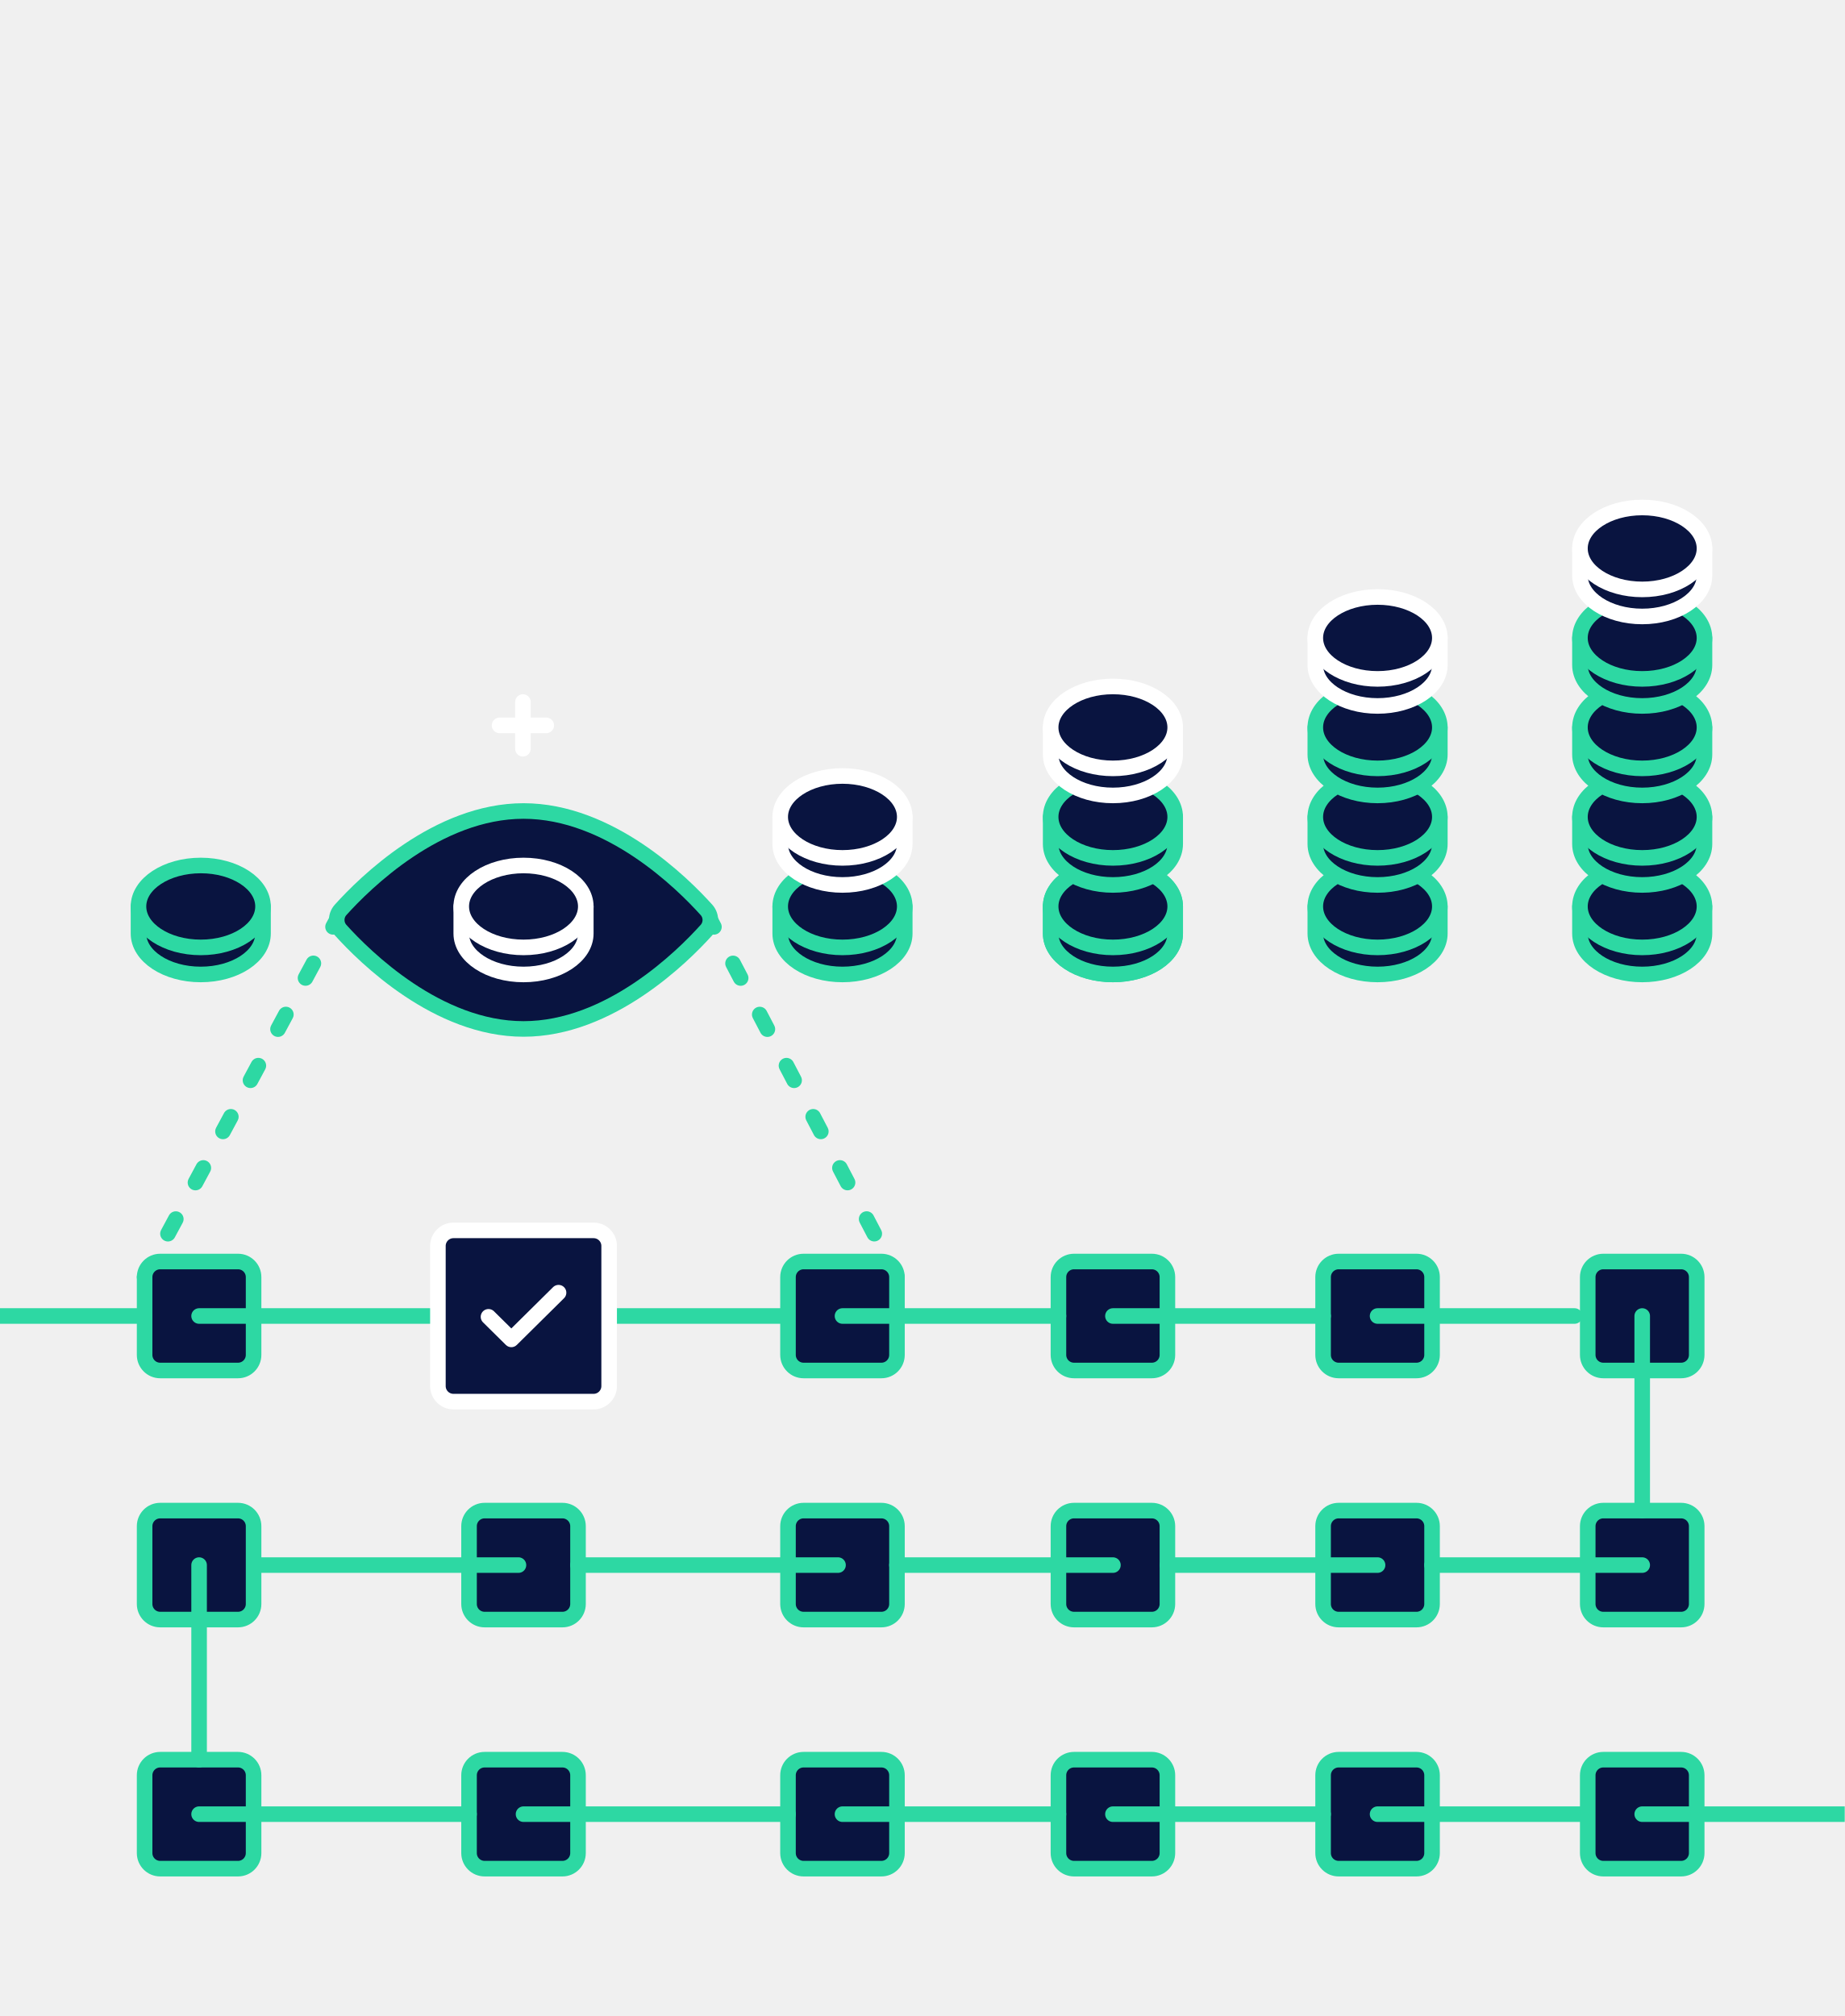
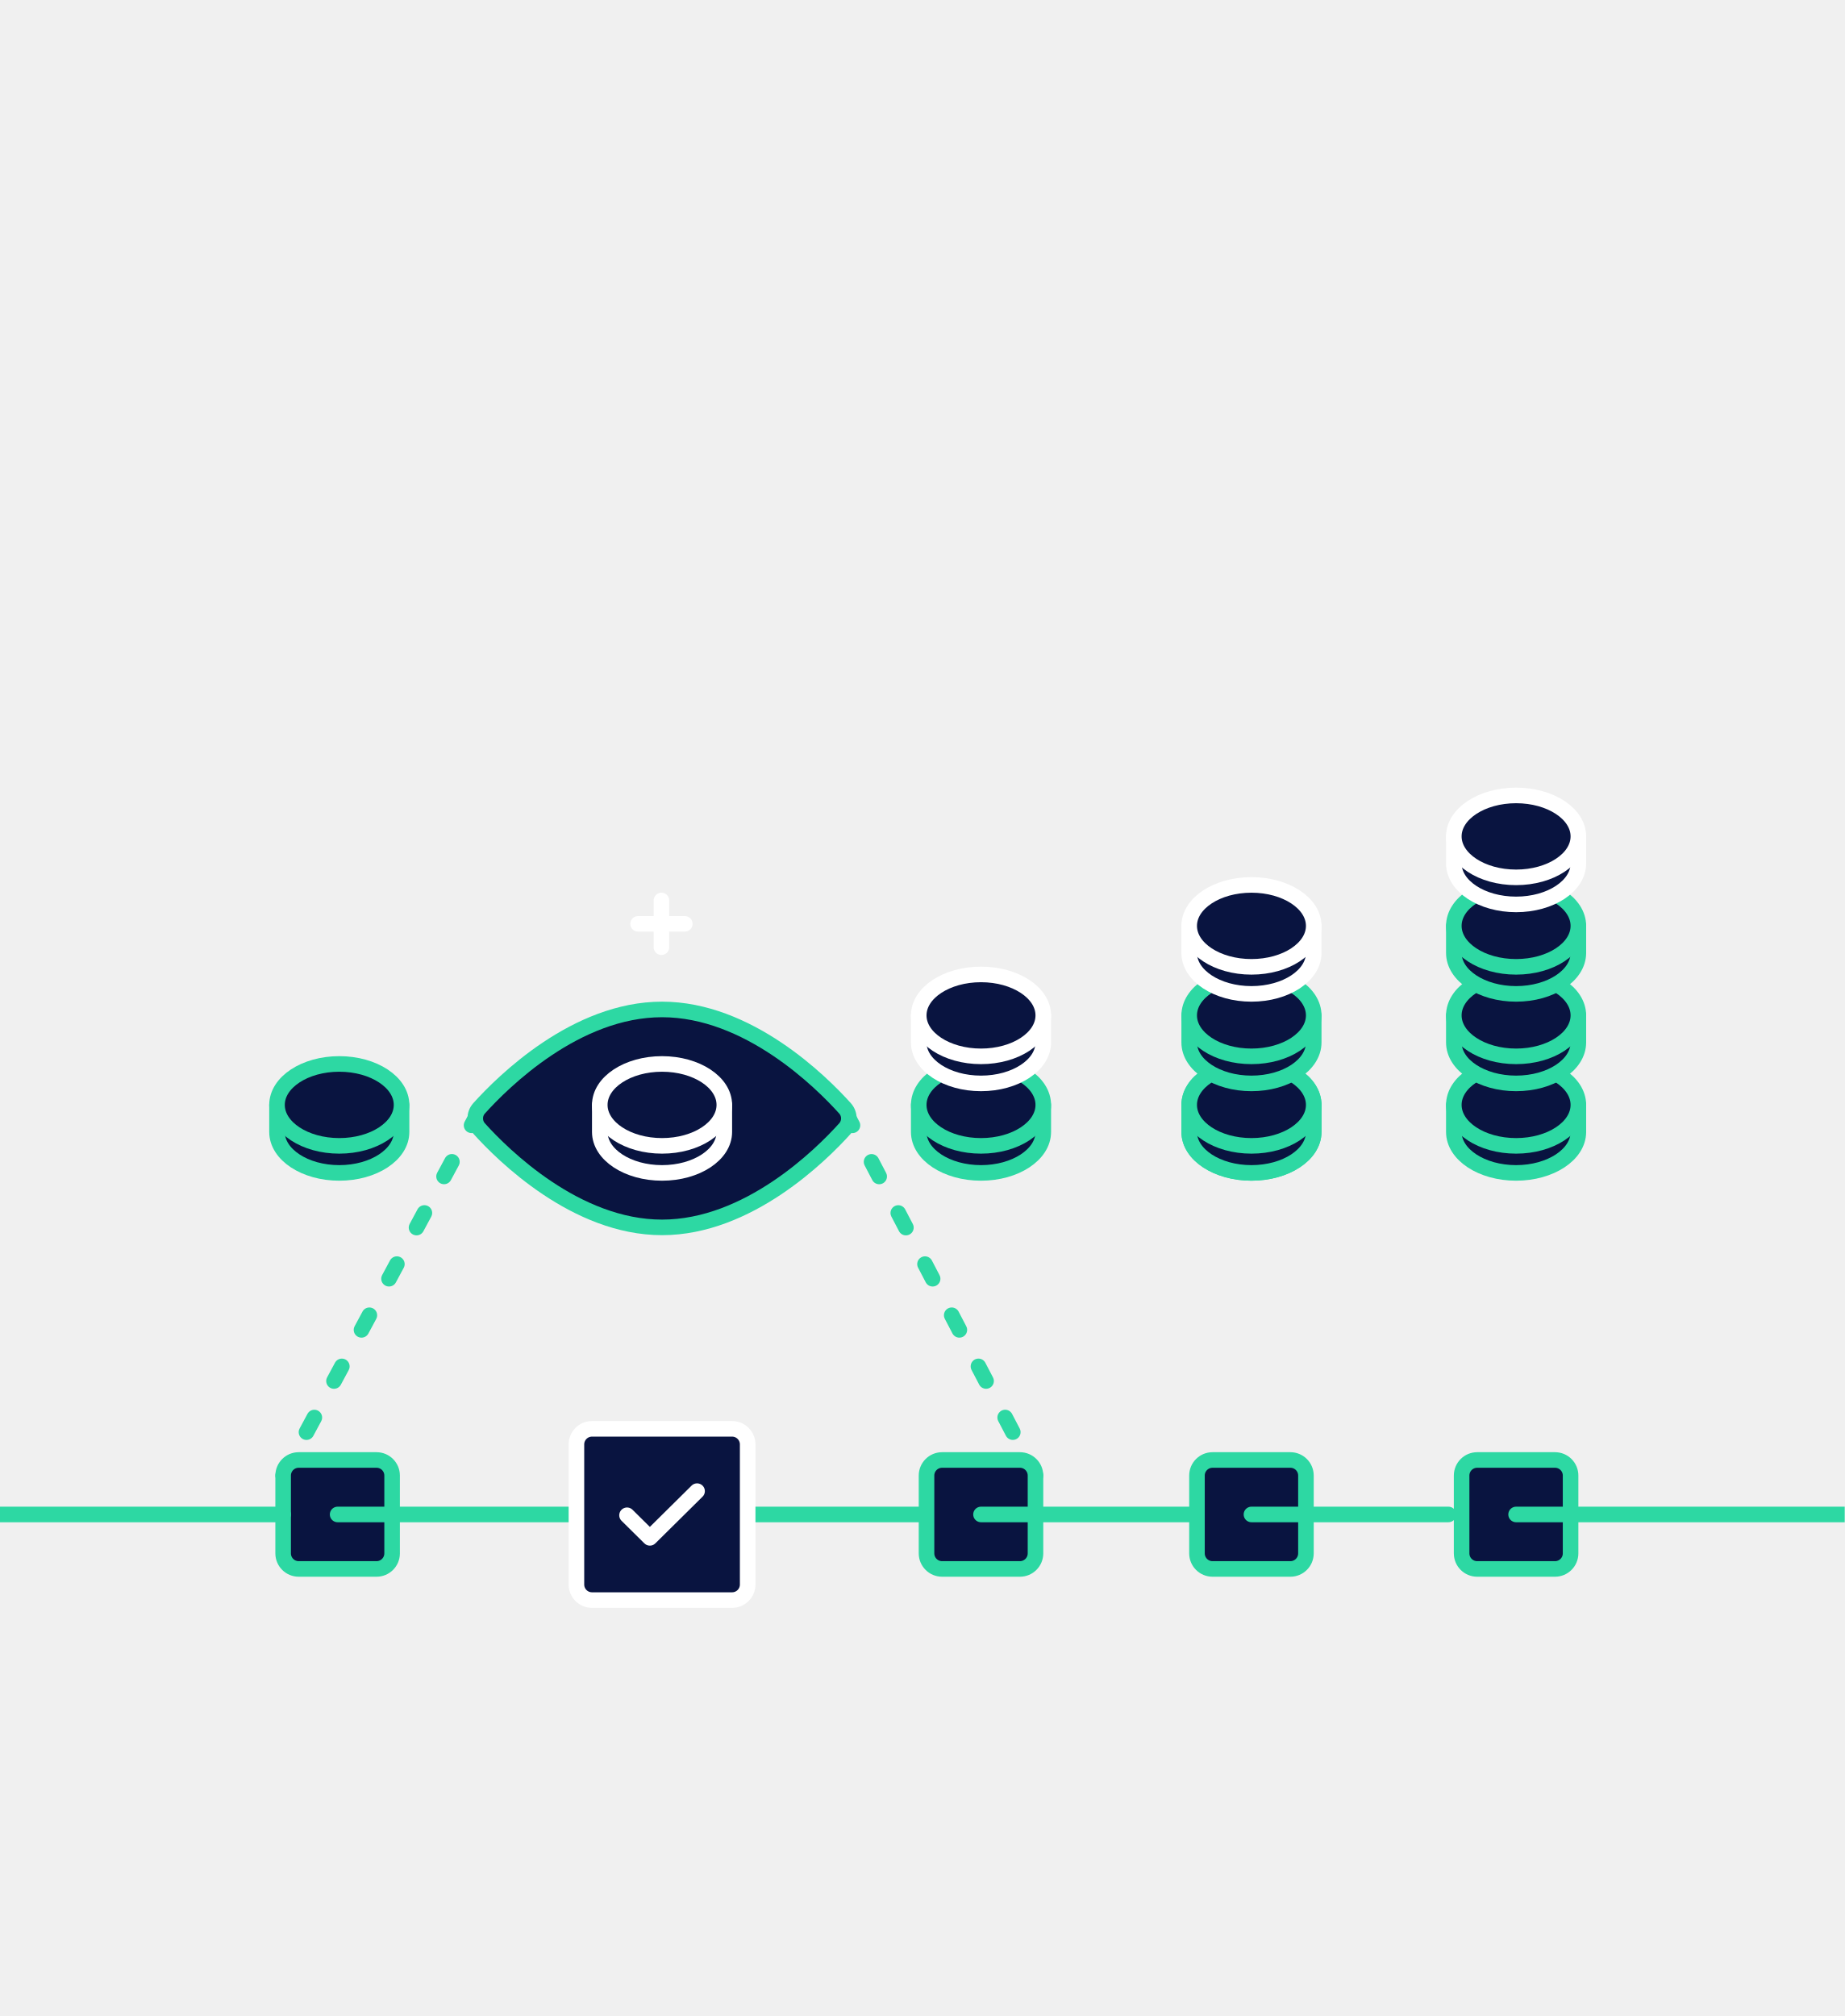
<svg xmlns="http://www.w3.org/2000/svg" width="237" height="259" viewBox="0 0 237 259">
  <defs>
    <style>.a,.d,.e,.f,.g,.h,.i,.j,.k,.l{fill:none;}.b{clip-path:url(#a);}.c{fill:#091440;}.d,.e,.f,.g,.h,.i{stroke:#2dd8a3;}.d,.f,.g,.h,.i,.j,.l{stroke-linejoin:round;}.d,.e,.f,.g,.h,.i,.j,.k,.l{stroke-width:2px;}.e,.k{stroke-miterlimit:10;}.f,.g,.h,.i,.l{stroke-linecap:round;}.g{stroke-dasharray:2.132 5.329;}.h{stroke-dasharray:1.957 4.894;}.i{stroke-dasharray:2.118 5.294;}.j,.k,.l{stroke:#fff;}</style>
    <clipPath id="a">
-       <rect class="a" width="237" height="259" rx="7" transform="translate(851.954 32.926)" />
+       <path class="a" d="M7,0H230a7,7,0,0,1,7,7V252a7,7,0,0,1-7,7H7a7,7,0,0,1-7-7V7A7,7,0,0,1,7,0Z" transform="translate(6.795 2)" />
    </clipPath>
  </defs>
-   <g transform="translate(-851.954 -32.926)">
+   <g transform="translate(-6.795 -2)">
    <g class="b">
-       <path class="c" d="M885.746,152.855c0,2.906-3.582,5.262-8,5.262s-8-2.356-8-5.262v-3.476h16Z" />
-       <path class="d" d="M885.746,152.855c0,2.906-3.582,5.262-8,5.262s-8-2.356-8-5.262v-3.476h16Z" />
-       <path class="c" d="M885.746,149.379c0,2.906-3.582,5.262-8,5.262s-8-2.356-8-5.262,3.582-5.262,8-5.262,8,2.356,8,5.262" />
-       <ellipse class="e" cx="8" cy="5.262" rx="8" ry="5.262" transform="translate(869.746 144.117)" />
-       <line class="c" x1="22.791" transform="translate(930.401 201.996)" />
-       <line class="f" x1="22.791" transform="translate(930.401 201.996)" />
-       <path class="c" d="M999.938,209h-10a2,2,0,0,1-2-2V197a2,2,0,0,1,2-2h10a2,2,0,0,1,2,2v10a2,2,0,0,1-2,2" />
-       <rect class="e" width="14" height="14" rx="2" transform="translate(987.938 194.996)" />
-       <line class="f" y1="0.881" x2="0.474" transform="translate(870.533 196.115)" />
-       <line class="g" y1="37.077" x2="19.946" transform="translate(873.532 154.345)" />
-       <path class="f" d="M894.74,152l.474-.881h1" />
-       <line class="h" x2="38.66" transform="translate(901.108 151.117)" />
-       <path class="f" d="M942.214,151.117h1l.463.886" />
-       <line class="i" x2="19.373" y2="37.068" transform="translate(946.13 156.696)" />
-       <line class="f" x2="0.463" y2="0.886" transform="translate(966.729 196.11)" />
-       <path class="c" d="M882.533,209h-10a2,2,0,0,1-2-2V197a2,2,0,0,1,2-2h10a2,2,0,0,1,2,2v10a2,2,0,0,1-2,2" />
-       <rect class="e" width="14" height="14" rx="2" transform="translate(870.533 194.996)" />
-       <path class="c" d="M965.192,209h-10a2,2,0,0,1-2-2V197a2,2,0,0,1,2-2h10a2,2,0,0,1,2,2v10a2,2,0,0,1-2,2" />
-       <rect class="e" width="14" height="14" rx="2" transform="translate(953.192 194.996)" />
-       <path class="c" d="M1033.938,209h-10a2,2,0,0,1-2-2V197a2,2,0,0,1,2-2h10a2,2,0,0,1,2,2v10a2,2,0,0,1-2,2" />
-       <rect class="e" width="14" height="14" rx="2" transform="translate(1021.938 194.996)" />
-       <line class="c" x1="29.681" transform="translate(877.533 201.996)" />
-       <line class="f" x1="29.681" transform="translate(877.533 201.996)" />
-       <line class="c" x1="29.681" transform="translate(840.852 201.996)" />
-       <line class="f" x1="29.681" transform="translate(840.852 201.996)" />
-       <line class="c" x1="27" transform="translate(994.938 201.996)" />
-       <line class="f" x1="27" transform="translate(994.938 201.996)" />
-       <line class="c" x1="25.309" transform="translate(1028.938 201.996)" />
-       <line class="f" x1="25.309" transform="translate(1028.938 201.996)" />
-       <line class="c" x1="27.746" transform="translate(960.192 201.996)" />
-       <line class="f" x1="27.746" transform="translate(960.192 201.996)" />
-       <path class="c" d="M942.728,149.832a1.94,1.94,0,0,1,0,2.57c-3.11,3.461-12.461,12.715-23.514,12.715s-20.4-9.254-23.513-12.715a1.94,1.94,0,0,1,0-2.57c3.11-3.46,12.461-12.715,23.513-12.715s20.4,9.255,23.514,12.715" />
-       <path class="d" d="M942.728,149.832a1.94,1.94,0,0,1,0,2.57c-3.11,3.461-12.461,12.715-23.514,12.715s-20.4-9.254-23.513-12.715a1.94,1.94,0,0,1,0-2.57c3.11-3.46,12.461-12.715,23.513-12.715S939.618,146.372,942.728,149.832Z" />
-       <path class="c" d="M927.214,152.855c0,2.906-3.582,5.262-8,5.262s-8-2.356-8-5.262v-3.476h16Z" />
-       <path class="j" d="M927.214,152.855c0,2.906-3.582,5.262-8,5.262s-8-2.356-8-5.262v-3.476h16Z" />
-       <path class="c" d="M927.214,149.379c0,2.906-3.582,5.262-8,5.262s-8-2.356-8-5.262,3.582-5.262,8-5.262,8,2.356,8,5.262" />
-       <ellipse class="k" cx="8" cy="5.262" rx="8" ry="5.262" transform="translate(911.214 144.117)" />
-       <path class="c" d="M968.192,152.855c0,2.906-3.582,5.262-8,5.262s-8-2.356-8-5.262v-3.476h16Z" />
-       <path class="d" d="M968.192,152.855c0,2.906-3.582,5.262-8,5.262s-8-2.356-8-5.262v-3.476h16Z" />
-       <path class="c" d="M968.192,149.379c0,2.906-3.582,5.262-8,5.262s-8-2.356-8-5.262,3.582-5.262,8-5.262,8,2.356,8,5.262" />
-       <ellipse class="e" cx="8" cy="5.262" rx="8" ry="5.262" transform="translate(952.192 144.117)" />
-       <path class="c" d="M1002.938,152.855c0,2.906-3.582,5.262-8,5.262s-8-2.356-8-5.262v-3.476h16Z" />
-       <path class="d" d="M1002.938,152.855c0,2.906-3.582,5.262-8,5.262s-8-2.356-8-5.262v-3.476h16Z" />
-       <path class="c" d="M1002.938,149.379c0,2.906-3.582,5.262-8,5.262s-8-2.356-8-5.262,3.582-5.262,8-5.262,8,2.356,8,5.262" />
-       <ellipse class="e" cx="8" cy="5.262" rx="8" ry="5.262" transform="translate(986.938 144.117)" />
-       <path class="c" d="M1002.938,152.855c0,2.906-3.582,5.262-8,5.262s-8-2.356-8-5.262v-3.476h16Z" />
-       <path class="d" d="M1002.938,152.855c0,2.906-3.582,5.262-8,5.262s-8-2.356-8-5.262v-3.476h16Z" />
-       <path class="c" d="M1002.938,149.379c0,2.906-3.582,5.262-8,5.262s-8-2.356-8-5.262,3.582-5.262,8-5.262,8,2.356,8,5.262" />
-       <ellipse class="e" cx="8" cy="5.262" rx="8" ry="5.262" transform="translate(986.938 144.117)" />
-       <path class="c" d="M1002.938,141.355c0,2.906-3.582,5.262-8,5.262s-8-2.356-8-5.262v-3.476h16Z" />
-       <path class="d" d="M1002.938,141.355c0,2.906-3.582,5.262-8,5.262s-8-2.356-8-5.262v-3.476h16Z" />
-       <path class="c" d="M1002.938,137.879c0,2.906-3.582,5.262-8,5.262s-8-2.356-8-5.262,3.582-5.262,8-5.262,8,2.356,8,5.262" />
-       <ellipse class="e" cx="8" cy="5.262" rx="8" ry="5.262" transform="translate(986.938 132.617)" />
-       <path class="c" d="M1002.938,129.855c0,2.906-3.582,5.262-8,5.262s-8-2.356-8-5.262v-3.476h16Z" />
-       <path class="j" d="M1002.938,129.855c0,2.906-3.582,5.262-8,5.262s-8-2.356-8-5.262v-3.476h16Z" />
-       <path class="c" d="M1002.938,126.379c0,2.906-3.582,5.262-8,5.262s-8-2.356-8-5.262,3.582-5.262,8-5.262,8,2.356,8,5.262" />
-       <ellipse class="k" cx="8" cy="5.262" rx="8" ry="5.262" transform="translate(986.938 121.117)" />
-       <path class="c" d="M1036.938,152.855c0,2.906-3.582,5.262-8,5.262s-8-2.356-8-5.262v-3.476h16Z" />
-       <path class="d" d="M1036.938,152.855c0,2.906-3.582,5.262-8,5.262s-8-2.356-8-5.262v-3.476h16Z" />
-       <path class="c" d="M1036.938,149.379c0,2.906-3.582,5.262-8,5.262s-8-2.356-8-5.262,3.582-5.262,8-5.262,8,2.356,8,5.262" />
-       <ellipse class="e" cx="8" cy="5.262" rx="8" ry="5.262" transform="translate(1020.938 144.117)" />
-       <path class="c" d="M1036.938,141.355c0,2.906-3.582,5.262-8,5.262s-8-2.356-8-5.262v-3.476h16Z" />
-       <path class="d" d="M1036.938,141.355c0,2.906-3.582,5.262-8,5.262s-8-2.356-8-5.262v-3.476h16Z" />
-       <path class="c" d="M1036.938,137.879c0,2.906-3.582,5.262-8,5.262s-8-2.356-8-5.262,3.582-5.262,8-5.262,8,2.356,8,5.262" />
-       <ellipse class="e" cx="8" cy="5.262" rx="8" ry="5.262" transform="translate(1020.938 132.617)" />
-       <path class="c" d="M1036.938,129.855c0,2.906-3.582,5.262-8,5.262s-8-2.356-8-5.262v-3.476h16Z" />
-       <path class="d" d="M1036.938,129.855c0,2.906-3.582,5.262-8,5.262s-8-2.356-8-5.262v-3.476h16Z" />
-       <path class="c" d="M1036.938,126.379c0,2.906-3.582,5.262-8,5.262s-8-2.356-8-5.262,3.582-5.262,8-5.262,8,2.356,8,5.262" />
-       <ellipse class="e" cx="8" cy="5.262" rx="8" ry="5.262" transform="translate(1020.938 121.117)" />
-       <path class="c" d="M1036.938,118.359c0,2.906-3.582,5.262-8,5.262s-8-2.356-8-5.262v-3.476h16Z" />
-       <path class="j" d="M1036.938,118.359c0,2.906-3.582,5.262-8,5.262s-8-2.356-8-5.262v-3.476h16Z" />
-       <path class="c" d="M1036.938,114.883c0,2.906-3.582,5.262-8,5.262s-8-2.356-8-5.262,3.582-5.262,8-5.262,8,2.356,8,5.262" />
-       <ellipse class="j" cx="8" cy="5.262" rx="8" ry="5.262" transform="translate(1020.938 109.621)" />
-       <path class="c" d="M1067.938,209h-10a2,2,0,0,1-2-2V197a2,2,0,0,1,2-2h10a2,2,0,0,1,2,2v10a2,2,0,0,1-2,2" />
-       <rect class="e" width="14" height="14" rx="2" transform="translate(1055.938 194.996)" />
-       <path class="c" d="M999.938,273h-10a2,2,0,0,1-2-2V261a2,2,0,0,1,2-2h10a2,2,0,0,1,2,2v10a2,2,0,0,1-2,2" />
-       <rect class="e" width="14" height="14" rx="2" transform="translate(987.938 258.996)" />
-       <path class="c" d="M882.533,273h-10a2,2,0,0,1-2-2V261a2,2,0,0,1,2-2h10a2,2,0,0,1,2,2v10a2,2,0,0,1-2,2" />
-       <rect class="e" width="14" height="14" rx="2" transform="translate(870.533 258.996)" />
-       <path class="c" d="M924.214,273h-10a2,2,0,0,1-2-2V261a2,2,0,0,1,2-2h10a2,2,0,0,1,2,2v10a2,2,0,0,1-2,2" />
-       <rect class="e" width="14" height="14" rx="2" transform="translate(912.214 258.996)" />
-       <path class="c" d="M965.192,273h-10a2,2,0,0,1-2-2V261a2,2,0,0,1,2-2h10a2,2,0,0,1,2,2v10a2,2,0,0,1-2,2" />
-       <rect class="e" width="14" height="14" rx="2" transform="translate(953.192 258.996)" />
-       <path class="c" d="M1033.938,273h-10a2,2,0,0,1-2-2V261a2,2,0,0,1,2-2h10a2,2,0,0,1,2,2v10a2,2,0,0,1-2,2" />
-       <rect class="e" width="14" height="14" rx="2" transform="translate(1021.938 258.996)" />
-       <line class="c" x1="34.681" transform="translate(877.533 265.996)" />
-       <line class="f" x1="34.681" transform="translate(877.533 265.996)" />
-       <line class="c" x1="27" transform="translate(994.938 265.996)" />
-       <line class="f" x1="27" transform="translate(994.938 265.996)" />
-       <line class="c" x1="27" transform="translate(1028.938 265.996)" />
-       <line class="f" x1="27" transform="translate(1028.938 265.996)" />
-       <line class="c" x1="27.746" transform="translate(960.192 265.996)" />
-       <line class="f" x1="27.746" transform="translate(960.192 265.996)" />
-       <path class="c" d="M1067.938,273h-10a2,2,0,0,1-2-2V261a2,2,0,0,1,2-2h10a2,2,0,0,1,2,2v10a2,2,0,0,1-2,2" />
-       <rect class="e" width="14" height="14" rx="2" transform="translate(1055.938 258.996)" />
-       <path class="c" d="M955.192,241h10a2,2,0,0,0,2-2V229a2,2,0,0,0-2-2h-10a2,2,0,0,0-2,2v10a2,2,0,0,0,2,2" />
-       <rect class="e" width="14" height="14" rx="2" transform="translate(953.192 226.996)" />
-       <path class="c" d="M1023.938,241h10a2,2,0,0,0,2-2V229a2,2,0,0,0-2-2h-10a2,2,0,0,0-2,2v10a2,2,0,0,0,2,2" />
-       <rect class="e" width="14" height="14" rx="2" transform="translate(1021.938 226.996)" />
-       <path class="c" d="M989.938,241h10a2,2,0,0,0,2-2V229a2,2,0,0,0-2-2h-10a2,2,0,0,0-2,2v10a2,2,0,0,0,2,2" />
-       <rect class="e" width="14" height="14" rx="2" transform="translate(987.938 226.996)" />
-       <path class="c" d="M914.214,241h10a2,2,0,0,0,2-2V229a2,2,0,0,0-2-2h-10a2,2,0,0,0-2,2v10a2,2,0,0,0,2,2" />
-       <rect class="e" width="14" height="14" rx="2" transform="translate(912.214 226.996)" />
-       <line class="c" x2="33.405" transform="translate(926.214 233.996)" />
-       <line class="f" x2="33.405" transform="translate(926.214 233.996)" />
-       <line class="c" x2="41.03" transform="translate(877.533 233.996)" />
-       <line class="f" x2="41.03" transform="translate(877.533 233.996)" />
-       <line class="c" x2="27.746" transform="translate(967.192 233.996)" />
-       <line class="f" x2="27.746" transform="translate(967.192 233.996)" />
-       <path class="c" d="M872.533,241h10a2,2,0,0,0,2-2V229a2,2,0,0,0-2-2h-10a2,2,0,0,0-2,2v10a2,2,0,0,0,2,2" />
-       <rect class="e" width="14" height="14" rx="2" transform="translate(870.533 226.996)" />
-       <path class="c" d="M1070.938,152.855c0,2.906-3.582,5.262-8,5.262s-8-2.356-8-5.262v-3.476h16Z" />
-       <path class="d" d="M1070.938,152.855c0,2.906-3.582,5.262-8,5.262s-8-2.356-8-5.262v-3.476h16Z" />
-       <path class="c" d="M1070.938,149.379c0,2.906-3.582,5.262-8,5.262s-8-2.356-8-5.262,3.582-5.262,8-5.262,8,2.356,8,5.262" />
-       <ellipse class="e" cx="8" cy="5.262" rx="8" ry="5.262" transform="translate(1054.938 144.117)" />
-       <path class="c" d="M1070.938,141.355c0,2.906-3.582,5.262-8,5.262s-8-2.356-8-5.262v-3.476h16Z" />
-       <path class="d" d="M1070.938,141.355c0,2.906-3.582,5.262-8,5.262s-8-2.356-8-5.262v-3.476h16Z" />
-       <path class="c" d="M1070.938,137.879c0,2.906-3.582,5.262-8,5.262s-8-2.356-8-5.262,3.582-5.262,8-5.262,8,2.356,8,5.262" />
-       <ellipse class="e" cx="8" cy="5.262" rx="8" ry="5.262" transform="translate(1054.938 132.617)" />
-       <path class="c" d="M1070.938,129.855c0,2.906-3.582,5.262-8,5.262s-8-2.356-8-5.262v-3.476h16Z" />
-       <path class="d" d="M1070.938,129.855c0,2.906-3.582,5.262-8,5.262s-8-2.356-8-5.262v-3.476h16Z" />
-       <path class="c" d="M1070.938,126.379c0,2.906-3.582,5.262-8,5.262s-8-2.356-8-5.262,3.582-5.262,8-5.262,8,2.356,8,5.262" />
-       <ellipse class="e" cx="8" cy="5.262" rx="8" ry="5.262" transform="translate(1054.938 121.117)" />
-       <path class="c" d="M1070.938,118.359c0,2.906-3.582,5.262-8,5.262s-8-2.356-8-5.262v-3.476h16Z" />
-       <path class="d" d="M1070.938,118.359c0,2.906-3.582,5.262-8,5.262s-8-2.356-8-5.262v-3.476h16Z" />
-       <path class="c" d="M1070.938,114.883c0,2.906-3.582,5.262-8,5.262s-8-2.356-8-5.262,3.582-5.262,8-5.262,8,2.356,8,5.262" />
-       <ellipse class="d" cx="8" cy="5.262" rx="8" ry="5.262" transform="translate(1054.938 109.621)" />
-       <path class="c" d="M1070.938,106.862c0,2.906-3.582,5.262-8,5.262s-8-2.356-8-5.262v-3.476h16Z" />
-       <path class="j" d="M1070.938,106.862c0,2.906-3.582,5.262-8,5.262s-8-2.356-8-5.262v-3.476h16Z" />
-       <path class="c" d="M1070.938,103.386c0,2.906-3.582,5.262-8,5.262s-8-2.356-8-5.262,3.582-5.262,8-5.262,8,2.356,8,5.262" />
-       <ellipse class="j" cx="8" cy="5.262" rx="8" ry="5.262" transform="translate(1054.938 98.124)" />
-       <path class="c" d="M968.192,141.355c0,2.906-3.582,5.262-8,5.262s-8-2.356-8-5.262v-3.476h16Z" />
-       <path class="j" d="M968.192,141.355c0,2.906-3.582,5.262-8,5.262s-8-2.356-8-5.262v-3.476h16Z" />
-       <path class="c" d="M968.192,137.879c0,2.906-3.582,5.262-8,5.262s-8-2.356-8-5.262,3.582-5.262,8-5.262,8,2.356,8,5.262" />
-       <ellipse class="k" cx="8" cy="5.262" rx="8" ry="5.262" transform="translate(952.192 132.617)" />
-       <line class="c" x2="27" transform="translate(1001.938 233.996)" />
-       <line class="f" x2="27" transform="translate(1001.938 233.996)" />
-       <path class="c" d="M1057.938,241h10a2,2,0,0,0,2-2V229a2,2,0,0,0-2-2h-10a2,2,0,0,0-2,2v10a2,2,0,0,0,2,2" />
-       <rect class="e" width="14" height="14" rx="2" transform="translate(1055.938 226.996)" />
-       <line class="f" y2="25" transform="translate(1062.938 201.996)" />
-       <line class="c" x2="27" transform="translate(1035.938 233.996)" />
-       <line class="f" x2="27" transform="translate(1035.938 233.996)" />
-       <line class="f" y2="25" transform="translate(877.533 233.996)" />
-       <line class="l" x2="6" transform="translate(916.136 126.117)" />
-       <line class="l" y2="6" transform="translate(919.136 123.117)" />
-       <line class="c" x1="33.978" transform="translate(919.214 265.996)" />
-       <line class="f" x1="33.978" transform="translate(919.214 265.996)" />
-       <line class="c" x1="34" transform="translate(1062.938 265.996)" />
-       <line class="f" x1="34" transform="translate(1062.938 265.996)" />
-       <path class="c" d="M928.214,213h-18a2,2,0,0,1-2-2V193a2,2,0,0,1,2-2h18a2,2,0,0,1,2,2v18a2,2,0,0,1-2,2" />
-       <rect class="k" width="22" height="22" rx="2" transform="translate(908.214 190.996)" />
-       <path class="l" d="M923.714,199l-6.066,6-2.934-2.9" />
+       <path class="c" d="M58.384,147.425c0,2.906-3.582,5.262-8,5.262s-8-2.356-8-5.262v-3.476h16Z" />
+       <path class="d" d="M58.384,147.425c0,2.906-3.582,5.262-8,5.262s-8-2.356-8-5.262v-3.476h16Z" />
+       <path class="c" d="M58.384,143.949c0,2.906-3.582,5.262-8,5.262s-8-2.356-8-5.262,3.582-5.262,8-5.262,8,2.356,8,5.262" />
+       <ellipse class="e" cx="8" cy="5.262" rx="8" ry="5.262" transform="translate(42.384 138.687)" />
+       <line class="f" x1="22.791" transform="translate(103.039 196.566)" />
+       <path class="c" d="M172.576,203.57h-10a2,2,0,0,1-2-2v-10a2,2,0,0,1,2-2h10a2,2,0,0,1,2,2v10a2,2,0,0,1-2,2" />
+       <rect class="e" width="14" height="14" rx="2" transform="translate(160.576 189.566)" />
+       <line class="f" y1="0.881" x2="0.474" transform="translate(43.171 190.685)" />
+       <line class="g" y1="37.077" x2="19.946" transform="translate(46.17 148.915)" />
+       <path class="f" d="M67.378,146.57l.474-.881h1" />
+       <line class="h" x2="38.66" transform="translate(73.746 145.687)" />
+       <path class="f" d="M114.852,145.687h1l.463.886" />
+       <line class="i" x2="19.373" y2="37.068" transform="translate(118.768 151.266)" />
+       <line class="f" x2="0.463" y2="0.886" transform="translate(139.367 190.68)" />
+       <path class="c" d="M55.171,203.57h-10a2,2,0,0,1-2-2v-10a2,2,0,0,1,2-2h10a2,2,0,0,1,2,2v10a2,2,0,0,1-2,2" />
+       <rect class="e" width="14" height="14" rx="2" transform="translate(43.171 189.566)" />
+       <path class="c" d="M137.83,203.57h-10a2,2,0,0,1-2-2v-10a2,2,0,0,1,2-2h10a2,2,0,0,1,2,2v10a2,2,0,0,1-2,2" />
+       <rect class="e" width="14" height="14" rx="2" transform="translate(125.83 189.566)" />
+       <line class="f" x1="29.681" transform="translate(50.171 196.566)" />
+       <line class="f" x1="42.171" transform="translate(1 196.566)" />
+       <line class="f" x1="25.309" transform="translate(167.576 196.566)" />
+       <line class="f" x1="27.746" transform="translate(132.83 196.566)" />
+       <path class="c" d="M115.366,144.4a1.94,1.94,0,0,1,0,2.57c-3.11,3.461-12.461,12.715-23.514,12.715s-20.4-9.254-23.513-12.715a1.94,1.94,0,0,1,0-2.57c3.11-3.46,12.461-12.715,23.513-12.715s20.4,9.255,23.514,12.715" />
+       <path class="d" d="M115.366,144.4a1.94,1.94,0,0,1,0,2.57c-3.11,3.461-12.461,12.715-23.514,12.715s-20.4-9.254-23.513-12.715a1.94,1.94,0,0,1,0-2.57c3.11-3.46,12.461-12.715,23.513-12.715S112.256,140.942,115.366,144.4Z" />
+       <path class="c" d="M99.852,147.425c0,2.906-3.582,5.262-8,5.262s-8-2.356-8-5.262v-3.476h16Z" />
+       <path class="j" d="M99.852,147.425c0,2.906-3.582,5.262-8,5.262s-8-2.356-8-5.262v-3.476h16Z" />
+       <path class="c" d="M99.852,143.949c0,2.906-3.582,5.262-8,5.262s-8-2.356-8-5.262,3.582-5.262,8-5.262,8,2.356,8,5.262" />
+       <ellipse class="k" cx="8" cy="5.262" rx="8" ry="5.262" transform="translate(83.852 138.687)" />
+       <path class="c" d="M140.83,147.425c0,2.906-3.582,5.262-8,5.262s-8-2.356-8-5.262v-3.476h16Z" />
+       <path class="d" d="M140.83,147.425c0,2.906-3.582,5.262-8,5.262s-8-2.356-8-5.262v-3.476h16Z" />
+       <path class="c" d="M140.83,143.949c0,2.906-3.582,5.262-8,5.262s-8-2.356-8-5.262,3.582-5.262,8-5.262,8,2.356,8,5.262" />
+       <ellipse class="e" cx="8" cy="5.262" rx="8" ry="5.262" transform="translate(124.83 138.687)" />
+       <path class="c" d="M175.576,147.425c0,2.906-3.582,5.262-8,5.262s-8-2.356-8-5.262v-3.476h16Z" />
+       <path class="d" d="M175.576,147.425c0,2.906-3.582,5.262-8,5.262s-8-2.356-8-5.262v-3.476h16Z" />
+       <path class="c" d="M175.576,143.949c0,2.906-3.582,5.262-8,5.262s-8-2.356-8-5.262,3.582-5.262,8-5.262,8,2.356,8,5.262" />
+       <ellipse class="e" cx="8" cy="5.262" rx="8" ry="5.262" transform="translate(159.576 138.687)" />
+       <path class="c" d="M175.576,147.425c0,2.906-3.582,5.262-8,5.262s-8-2.356-8-5.262v-3.476h16Z" />
+       <path class="d" d="M175.576,147.425c0,2.906-3.582,5.262-8,5.262s-8-2.356-8-5.262v-3.476h16Z" />
+       <path class="c" d="M175.576,143.949c0,2.906-3.582,5.262-8,5.262s-8-2.356-8-5.262,3.582-5.262,8-5.262,8,2.356,8,5.262" />
+       <ellipse class="e" cx="8" cy="5.262" rx="8" ry="5.262" transform="translate(159.576 138.687)" />
+       <path class="c" d="M175.576,135.925c0,2.906-3.582,5.262-8,5.262s-8-2.356-8-5.262v-3.476h16Z" />
+       <path class="d" d="M175.576,135.925c0,2.906-3.582,5.262-8,5.262s-8-2.356-8-5.262v-3.476h16Z" />
+       <path class="c" d="M175.576,132.449c0,2.906-3.582,5.262-8,5.262s-8-2.356-8-5.262,3.582-5.262,8-5.262,8,2.356,8,5.262" />
+       <ellipse class="e" cx="8" cy="5.262" rx="8" ry="5.262" transform="translate(159.576 127.187)" />
+       <path class="c" d="M175.576,124.425c0,2.906-3.582,5.262-8,5.262s-8-2.356-8-5.262v-3.476h16Z" />
+       <path class="j" d="M175.576,124.425c0,2.906-3.582,5.262-8,5.262s-8-2.356-8-5.262v-3.476h16Z" />
+       <path class="c" d="M175.576,120.949c0,2.906-3.582,5.262-8,5.262s-8-2.356-8-5.262,3.582-5.262,8-5.262,8,2.356,8,5.262" />
+       <ellipse class="k" cx="8" cy="5.262" rx="8" ry="5.262" transform="translate(159.576 115.687)" />
+       <path class="c" d="M209.576,147.425c0,2.906-3.582,5.262-8,5.262s-8-2.356-8-5.262v-3.476h16Z" />
+       <path class="d" d="M209.576,147.425c0,2.906-3.582,5.262-8,5.262s-8-2.356-8-5.262v-3.476h16Z" />
+       <path class="c" d="M209.576,143.949c0,2.906-3.582,5.262-8,5.262s-8-2.356-8-5.262,3.582-5.262,8-5.262,8,2.356,8,5.262" />
+       <ellipse class="e" cx="8" cy="5.262" rx="8" ry="5.262" transform="translate(193.576 138.687)" />
+       <path class="c" d="M209.576,135.925c0,2.906-3.582,5.262-8,5.262s-8-2.356-8-5.262v-3.476h16Z" />
+       <path class="d" d="M209.576,135.925c0,2.906-3.582,5.262-8,5.262s-8-2.356-8-5.262v-3.476h16Z" />
+       <path class="c" d="M209.576,132.449c0,2.906-3.582,5.262-8,5.262s-8-2.356-8-5.262,3.582-5.262,8-5.262,8,2.356,8,5.262" />
+       <ellipse class="e" cx="8" cy="5.262" rx="8" ry="5.262" transform="translate(193.576 127.187)" />
+       <path class="c" d="M209.576,124.425c0,2.906-3.582,5.262-8,5.262s-8-2.356-8-5.262v-3.476h16Z" />
+       <path class="d" d="M209.576,124.425c0,2.906-3.582,5.262-8,5.262s-8-2.356-8-5.262v-3.476h16Z" />
+       <path class="c" d="M209.576,120.949c0,2.906-3.582,5.262-8,5.262s-8-2.356-8-5.262,3.582-5.262,8-5.262,8,2.356,8,5.262" />
+       <ellipse class="e" cx="8" cy="5.262" rx="8" ry="5.262" transform="translate(193.576 115.687)" />
+       <path class="c" d="M209.576,112.929c0,2.906-3.582,5.262-8,5.262s-8-2.356-8-5.262v-3.476h16Z" />
+       <path class="j" d="M209.576,112.929c0,2.906-3.582,5.262-8,5.262s-8-2.356-8-5.262v-3.476h16Z" />
+       <path class="c" d="M209.576,109.453c0,2.906-3.582,5.262-8,5.262s-8-2.356-8-5.262,3.582-5.262,8-5.262,8,2.356,8,5.262" />
+       <ellipse class="j" cx="8" cy="5.262" rx="8" ry="5.262" transform="translate(193.576 104.191)" />
+       <path class="c" d="M206.576,203.57h-10a2,2,0,0,1-2-2v-10a2,2,0,0,1,2-2h10a2,2,0,0,1,2,2v10a2,2,0,0,1-2,2" />
+       <rect class="e" width="14" height="14" rx="2" transform="translate(194.576 189.566)" />
+       <line class="f" x1="42.218" transform="translate(201.576 196.566)" />
+       <path class="c" d="M140.83,135.925c0,2.906-3.582,5.262-8,5.262s-8-2.356-8-5.262v-3.476h16Z" />
+       <path class="j" d="M140.83,135.925c0,2.906-3.582,5.262-8,5.262s-8-2.356-8-5.262v-3.476h16Z" />
+       <path class="c" d="M140.83,132.449c0,2.906-3.582,5.262-8,5.262s-8-2.356-8-5.262,3.582-5.262,8-5.262,8,2.356,8,5.262" />
+       <ellipse class="k" cx="8" cy="5.262" rx="8" ry="5.262" transform="translate(124.83 127.187)" />
+       <line class="l" x2="6" transform="translate(88.774 120.687)" />
+       <line class="l" y2="6" transform="translate(91.774 117.687)" />
+       <path class="c" d="M100.852,207.57h-18a2,2,0,0,1-2-2v-18a2,2,0,0,1,2-2h18a2,2,0,0,1,2,2v18a2,2,0,0,1-2,2" />
+       <rect class="k" width="22" height="22" rx="2" transform="translate(80.852 185.566)" />
+       <path class="l" d="M96.352,193.57l-6.066,6-2.934-2.9" />
    </g>
  </g>
</svg>
